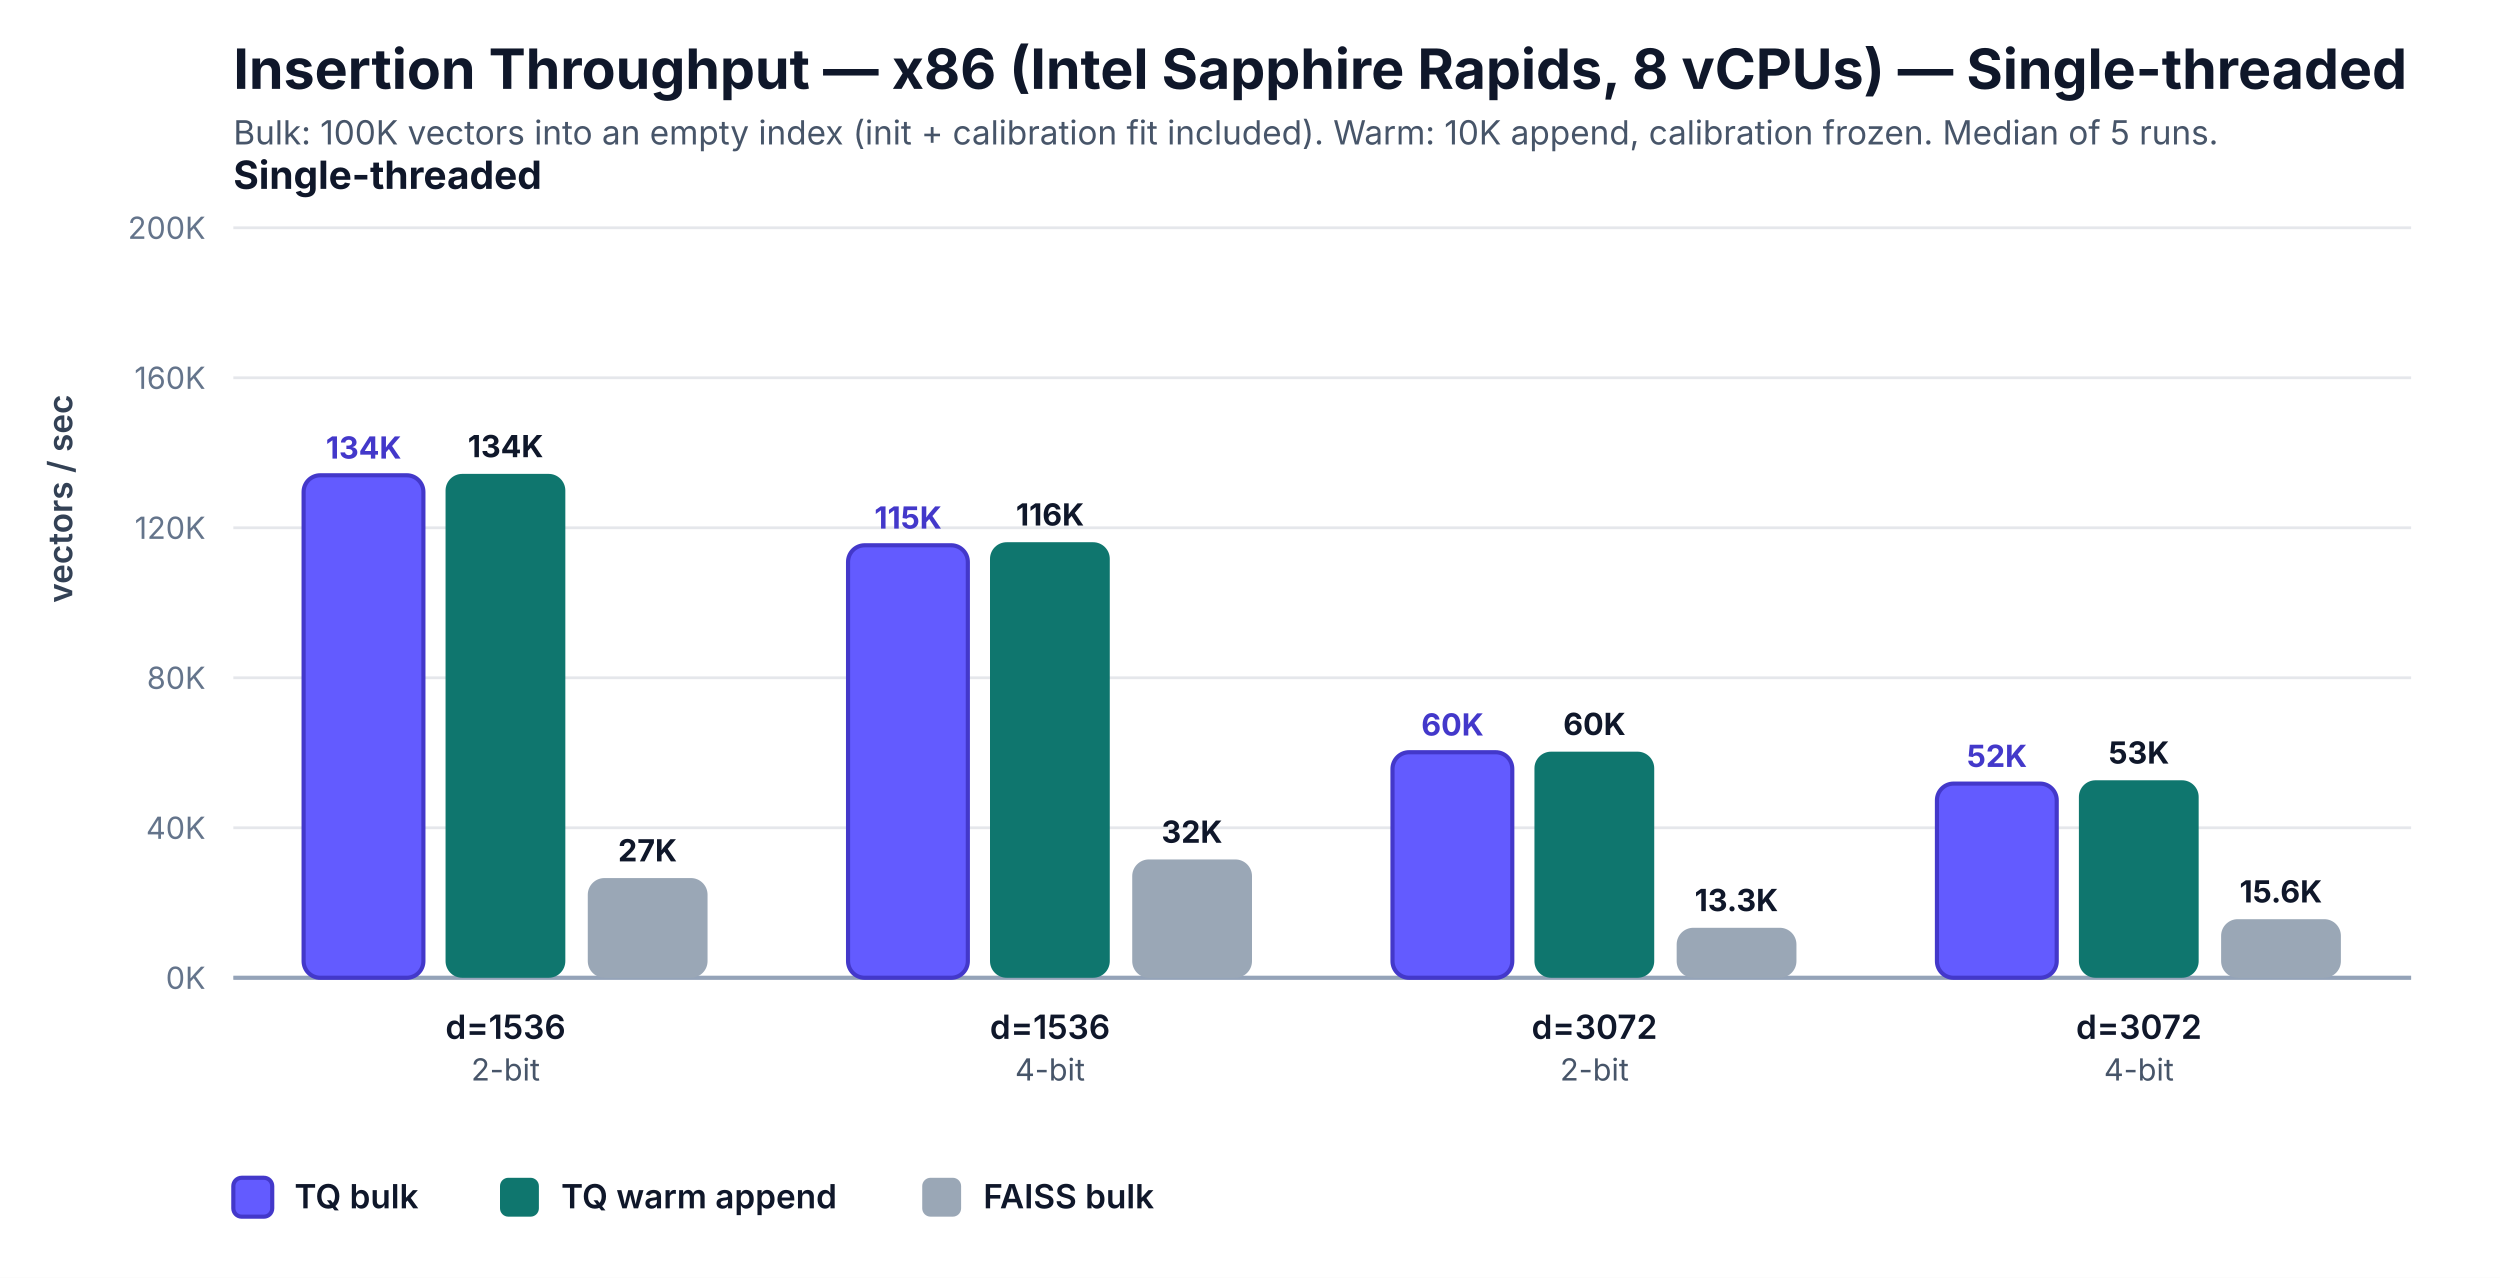
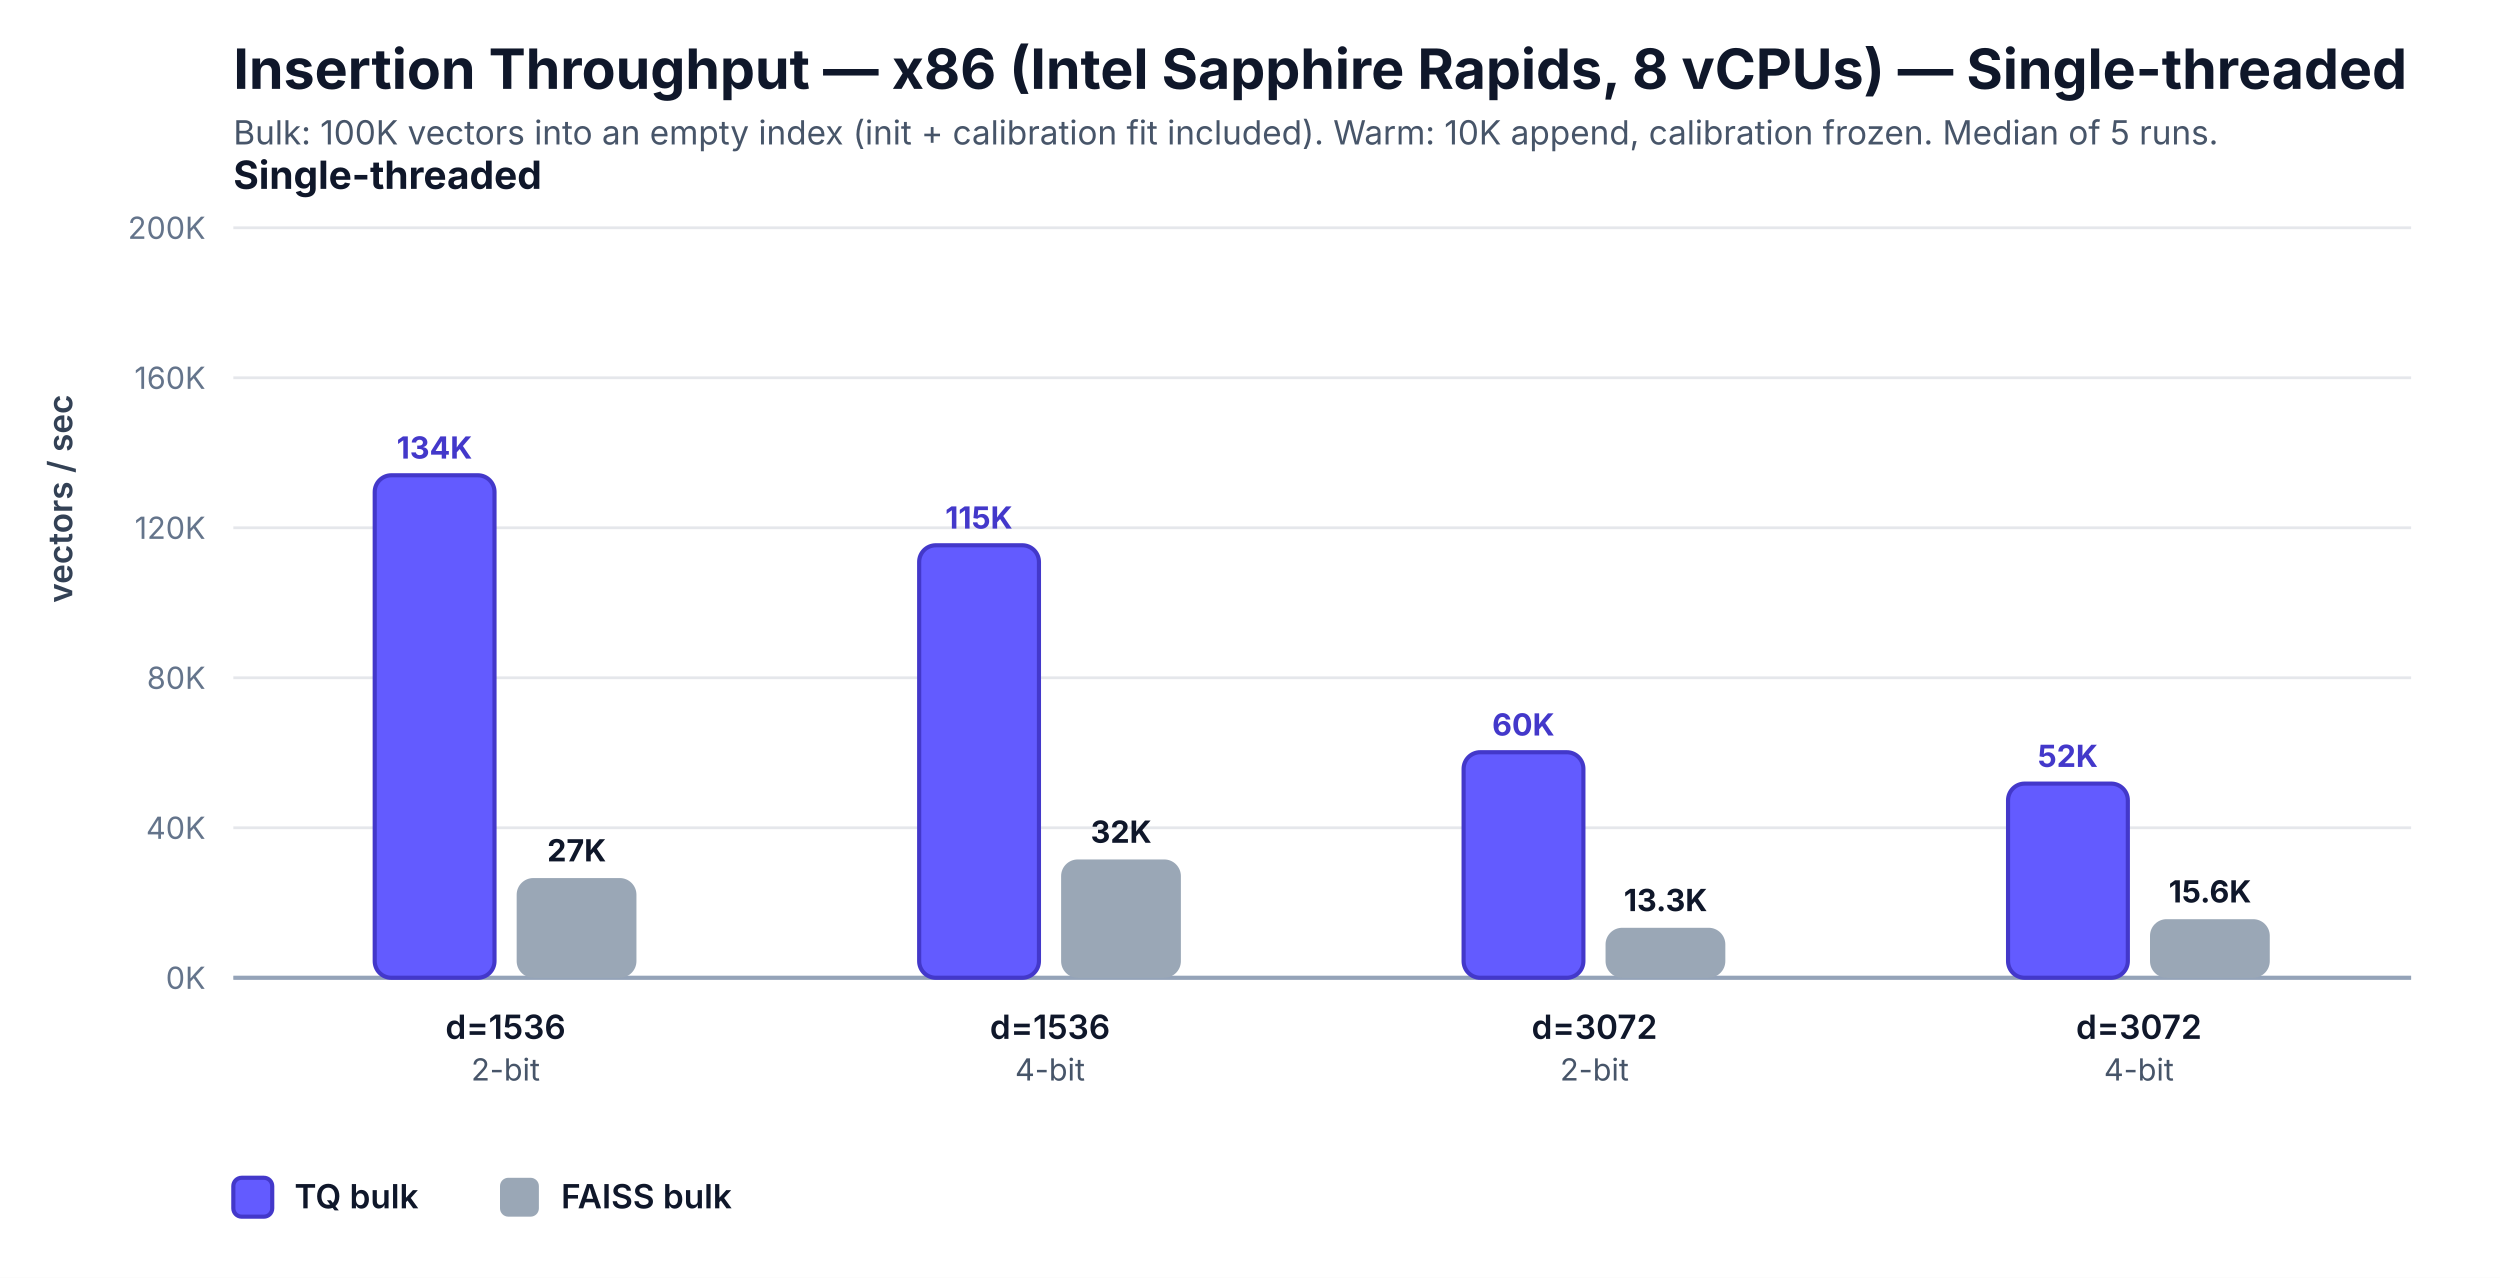
<svg xmlns="http://www.w3.org/2000/svg" width="900" height="460" viewBox="0 0 900 460" role="img" aria-label="Insertion Throughput — x86 (Intel Sapphire Rapids, 8 vCPUs) — Single-threaded">
  <style>
  .title { font: 700 20px -apple-system, BlinkMacSystemFont, "Segoe UI", sans-serif; fill: #0f172a; }
  .subtitle { font: 400 12px -apple-system, BlinkMacSystemFont, "Segoe UI", sans-serif; fill: #475569; }
  .panel { font: 700 14px -apple-system, BlinkMacSystemFont, "Segoe UI", sans-serif; fill: #0f172a; }
  .label { font: 600 12px -apple-system, BlinkMacSystemFont, "Segoe UI", sans-serif; fill: #0f172a; }
  .secondary { font: 400 11px -apple-system, BlinkMacSystemFont, "Segoe UI", sans-serif; fill: #475569; }
  .tick { font: 400 11px -apple-system, BlinkMacSystemFont, "Segoe UI", sans-serif; fill: #64748b; }
  .value { font: 700 11px -apple-system, BlinkMacSystemFont, "Segoe UI", sans-serif; fill: #0f172a; }
  .value-accent { font: 700 11px -apple-system, BlinkMacSystemFont, "Segoe UI", sans-serif; fill: #4338ca; }
  .axis { font: 600 12px -apple-system, BlinkMacSystemFont, "Segoe UI", sans-serif; fill: #334155; }
  .legend { font: 600 12px -apple-system, BlinkMacSystemFont, "Segoe UI", sans-serif; fill: #0f172a; }
</style>
  <rect width="100%" height="100%" fill="#ffffff" />
  <text x="84" y="32" class="title">Insertion Throughput — x86 (Intel Sapphire Rapids, 8 vCPUs) — Single-threaded</text>
  <text x="84" y="52" class="subtitle">Bulk: 100K vectors into an empty index (init + calibration fit included). Warm: 10K append, calibration frozen. Median of 5 runs.</text>
  <line x1="84" y1="352.0" x2="868" y2="352.0" stroke="#e5e7eb" stroke-width="1" />
  <text x="74" y="356.0" text-anchor="end" class="tick">0K</text>
  <line x1="84" y1="298.0" x2="868" y2="298.0" stroke="#e5e7eb" stroke-width="1" />
  <text x="74" y="302.0" text-anchor="end" class="tick">40K</text>
  <line x1="84" y1="244.0" x2="868" y2="244.0" stroke="#e5e7eb" stroke-width="1" />
  <text x="74" y="248.0" text-anchor="end" class="tick">80K</text>
  <line x1="84" y1="190.0" x2="868" y2="190.0" stroke="#e5e7eb" stroke-width="1" />
  <text x="74" y="194.0" text-anchor="end" class="tick">120K</text>
  <line x1="84" y1="136.0" x2="868" y2="136.0" stroke="#e5e7eb" stroke-width="1" />
  <text x="74" y="140.0" text-anchor="end" class="tick">160K</text>
  <line x1="84" y1="82.0" x2="868" y2="82.0" stroke="#e5e7eb" stroke-width="1" />
  <text x="74" y="86.0" text-anchor="end" class="tick">200K</text>
  <line x1="84" y1="352.0" x2="868" y2="352.0" stroke="#94a3b8" stroke-width="1.5" />
  <text x="84" y="68" class="panel">Single-threaded</text>
-   <rect x="109.3" y="171.1" width="43.12" height="180.9" rx="6" fill="#635bff" stroke="#4338ca" stroke-width="1.5" />
-   <text x="130.9" y="165.1" text-anchor="middle" class="value-accent">134K</text>
-   <rect x="160.4" y="170.6" width="43.12" height="181.4" rx="6" fill="#0f766e" />
-   <text x="182.0" y="164.6" text-anchor="middle" class="value">134K</text>
-   <rect x="211.6" y="316.1" width="43.12" height="35.9" rx="6" fill="#9aa7b6" />
-   <text x="233.1" y="310.1" text-anchor="middle" class="value">27K</text>
+   <rect x="134.9" y="171.1" width="43.12" height="180.9" rx="6" fill="#635bff" stroke="#4338ca" stroke-width="1.5" />
+   <text x="156.4" y="165.1" text-anchor="middle" class="value-accent">134K</text>
+   <rect x="186.0" y="316.1" width="43.12" height="35.9" rx="6" fill="#9aa7b6" />
+   <text x="207.6" y="310.1" text-anchor="middle" class="value">27K</text>
  <text x="182.0" y="374" text-anchor="middle" class="label">d=1536</text>
  <text x="182.0" y="389" text-anchor="middle" class="secondary">2-bit</text>
-   <rect x="305.3" y="196.3" width="43.12" height="155.7" rx="6" fill="#635bff" stroke="#4338ca" stroke-width="1.5" />
-   <text x="326.9" y="190.3" text-anchor="middle" class="value-accent">115K</text>
-   <rect x="356.4" y="195.2" width="43.12" height="156.8" rx="6" fill="#0f766e" />
-   <text x="378.0" y="189.2" text-anchor="middle" class="value">116K</text>
-   <rect x="407.6" y="309.4" width="43.12" height="42.6" rx="6" fill="#9aa7b6" />
-   <text x="429.1" y="303.4" text-anchor="middle" class="value">32K</text>
+   <rect x="330.9" y="196.3" width="43.12" height="155.7" rx="6" fill="#635bff" stroke="#4338ca" stroke-width="1.5" />
+   <text x="352.4" y="190.3" text-anchor="middle" class="value-accent">115K</text>
+   <rect x="382.0" y="309.4" width="43.12" height="42.6" rx="6" fill="#9aa7b6" />
+   <text x="403.6" y="303.4" text-anchor="middle" class="value">32K</text>
  <text x="378.0" y="374" text-anchor="middle" class="label">d=1536</text>
  <text x="378.0" y="389" text-anchor="middle" class="secondary">4-bit</text>
-   <rect x="501.3" y="270.8" width="43.12" height="81.2" rx="6" fill="#635bff" stroke="#4338ca" stroke-width="1.5" />
-   <text x="522.9" y="264.8" text-anchor="middle" class="value-accent">60K</text>
-   <rect x="552.4" y="270.6" width="43.12" height="81.4" rx="6" fill="#0f766e" />
-   <text x="574.0" y="264.6" text-anchor="middle" class="value">60K</text>
-   <rect x="603.6" y="334.0" width="43.12" height="18.0" rx="6" fill="#9aa7b6" />
-   <text x="625.1" y="328.0" text-anchor="middle" class="value">13.3K</text>
+   <rect x="526.9" y="270.8" width="43.12" height="81.2" rx="6" fill="#635bff" stroke="#4338ca" stroke-width="1.5" />
+   <text x="548.4" y="264.8" text-anchor="middle" class="value-accent">60K</text>
+   <rect x="578.0" y="334.0" width="43.12" height="18.0" rx="6" fill="#9aa7b6" />
+   <text x="599.6" y="328.0" text-anchor="middle" class="value">13.3K</text>
  <text x="574.0" y="374" text-anchor="middle" class="label">d=3072</text>
  <text x="574.0" y="389" text-anchor="middle" class="secondary">2-bit</text>
-   <rect x="697.3" y="282.1" width="43.12" height="69.9" rx="6" fill="#635bff" stroke="#4338ca" stroke-width="1.5" />
-   <text x="718.9" y="276.1" text-anchor="middle" class="value-accent">52K</text>
-   <rect x="748.4" y="280.9" width="43.12" height="71.1" rx="6" fill="#0f766e" />
-   <text x="770.0" y="274.9" text-anchor="middle" class="value">53K</text>
-   <rect x="799.6" y="330.9" width="43.12" height="21.1" rx="6" fill="#9aa7b6" />
-   <text x="821.1" y="324.9" text-anchor="middle" class="value">15.6K</text>
+   <rect x="722.9" y="282.1" width="43.12" height="69.9" rx="6" fill="#635bff" stroke="#4338ca" stroke-width="1.5" />
+   <text x="744.4" y="276.1" text-anchor="middle" class="value-accent">52K</text>
+   <rect x="774.0" y="330.9" width="43.12" height="21.1" rx="6" fill="#9aa7b6" />
+   <text x="795.6" y="324.9" text-anchor="middle" class="value">15.6K</text>
  <text x="770.0" y="374" text-anchor="middle" class="label">d=3072</text>
  <text x="770.0" y="389" text-anchor="middle" class="secondary">4-bit</text>
  <text x="26" y="217.0" transform="rotate(-90, 26, 217.0)" class="axis">vectors / sec</text>
  <rect x="84" y="424" width="14" height="14" rx="3" fill="#635bff" stroke="#4338ca" stroke-width="1.5" />
  <text x="106" y="435" class="legend">TQ bulk</text>
-   <rect x="180" y="424" width="14" height="14" rx="3" fill="#0f766e" />
-   <text x="202" y="435" class="legend">TQ warm append</text>
-   <rect x="332" y="424" width="14" height="14" rx="3" fill="#9aa7b6" />
-   <text x="354" y="435" class="legend">FAISS bulk</text>
+   <rect x="180" y="424" width="14" height="14" rx="3" fill="#9aa7b6" />
+   <text x="202" y="435" class="legend">FAISS bulk</text>
</svg>
